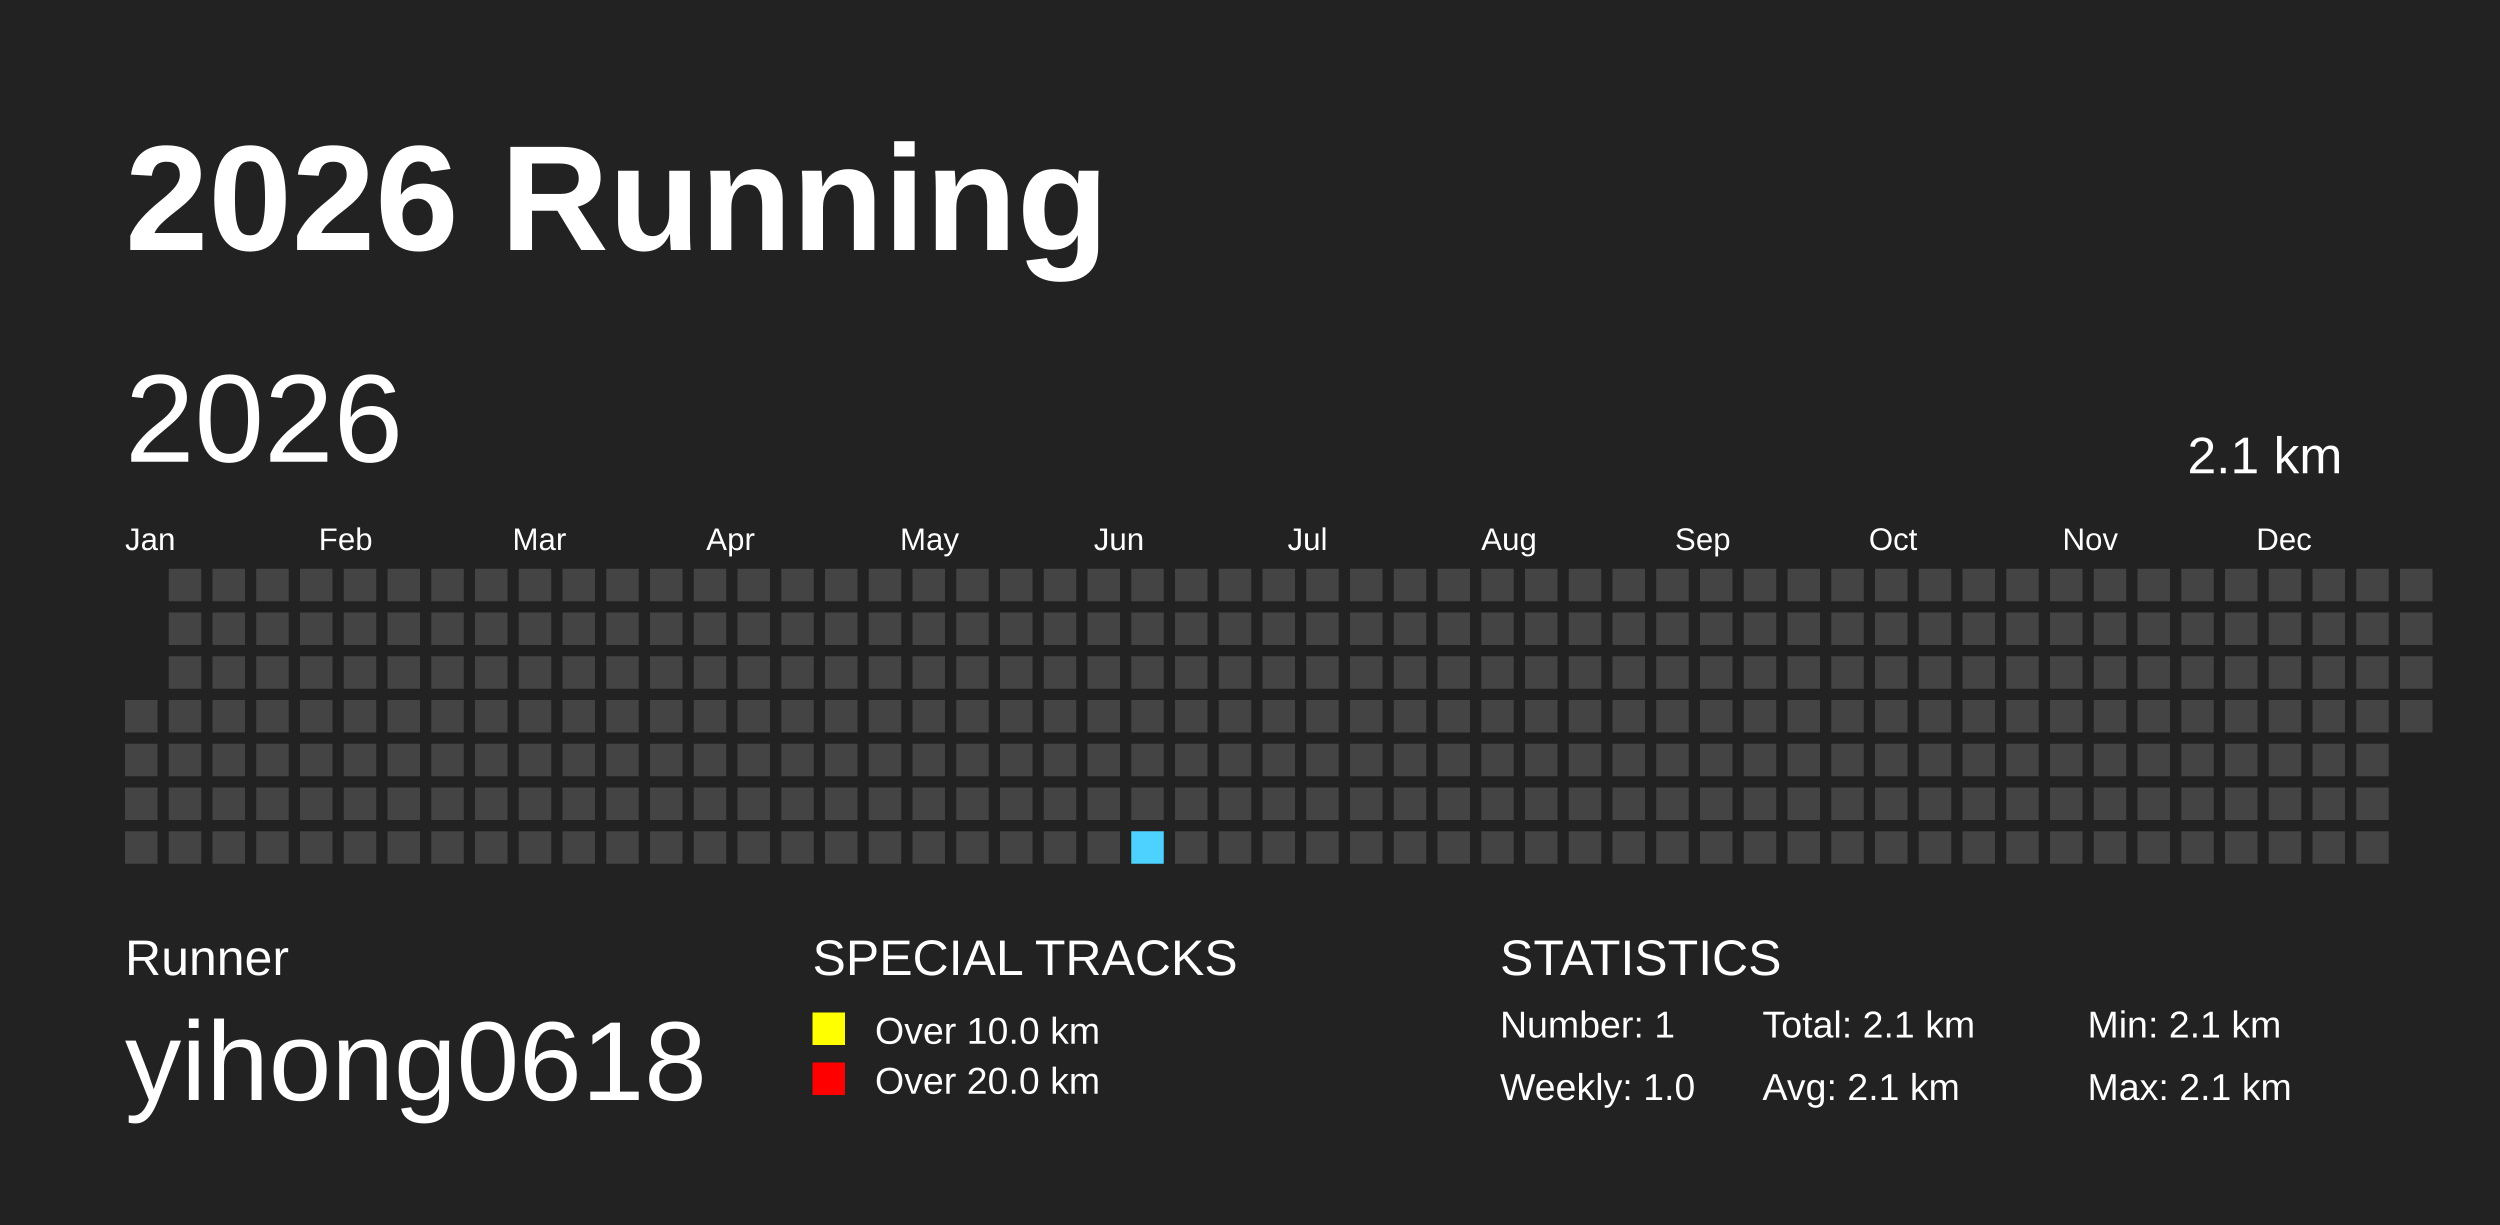
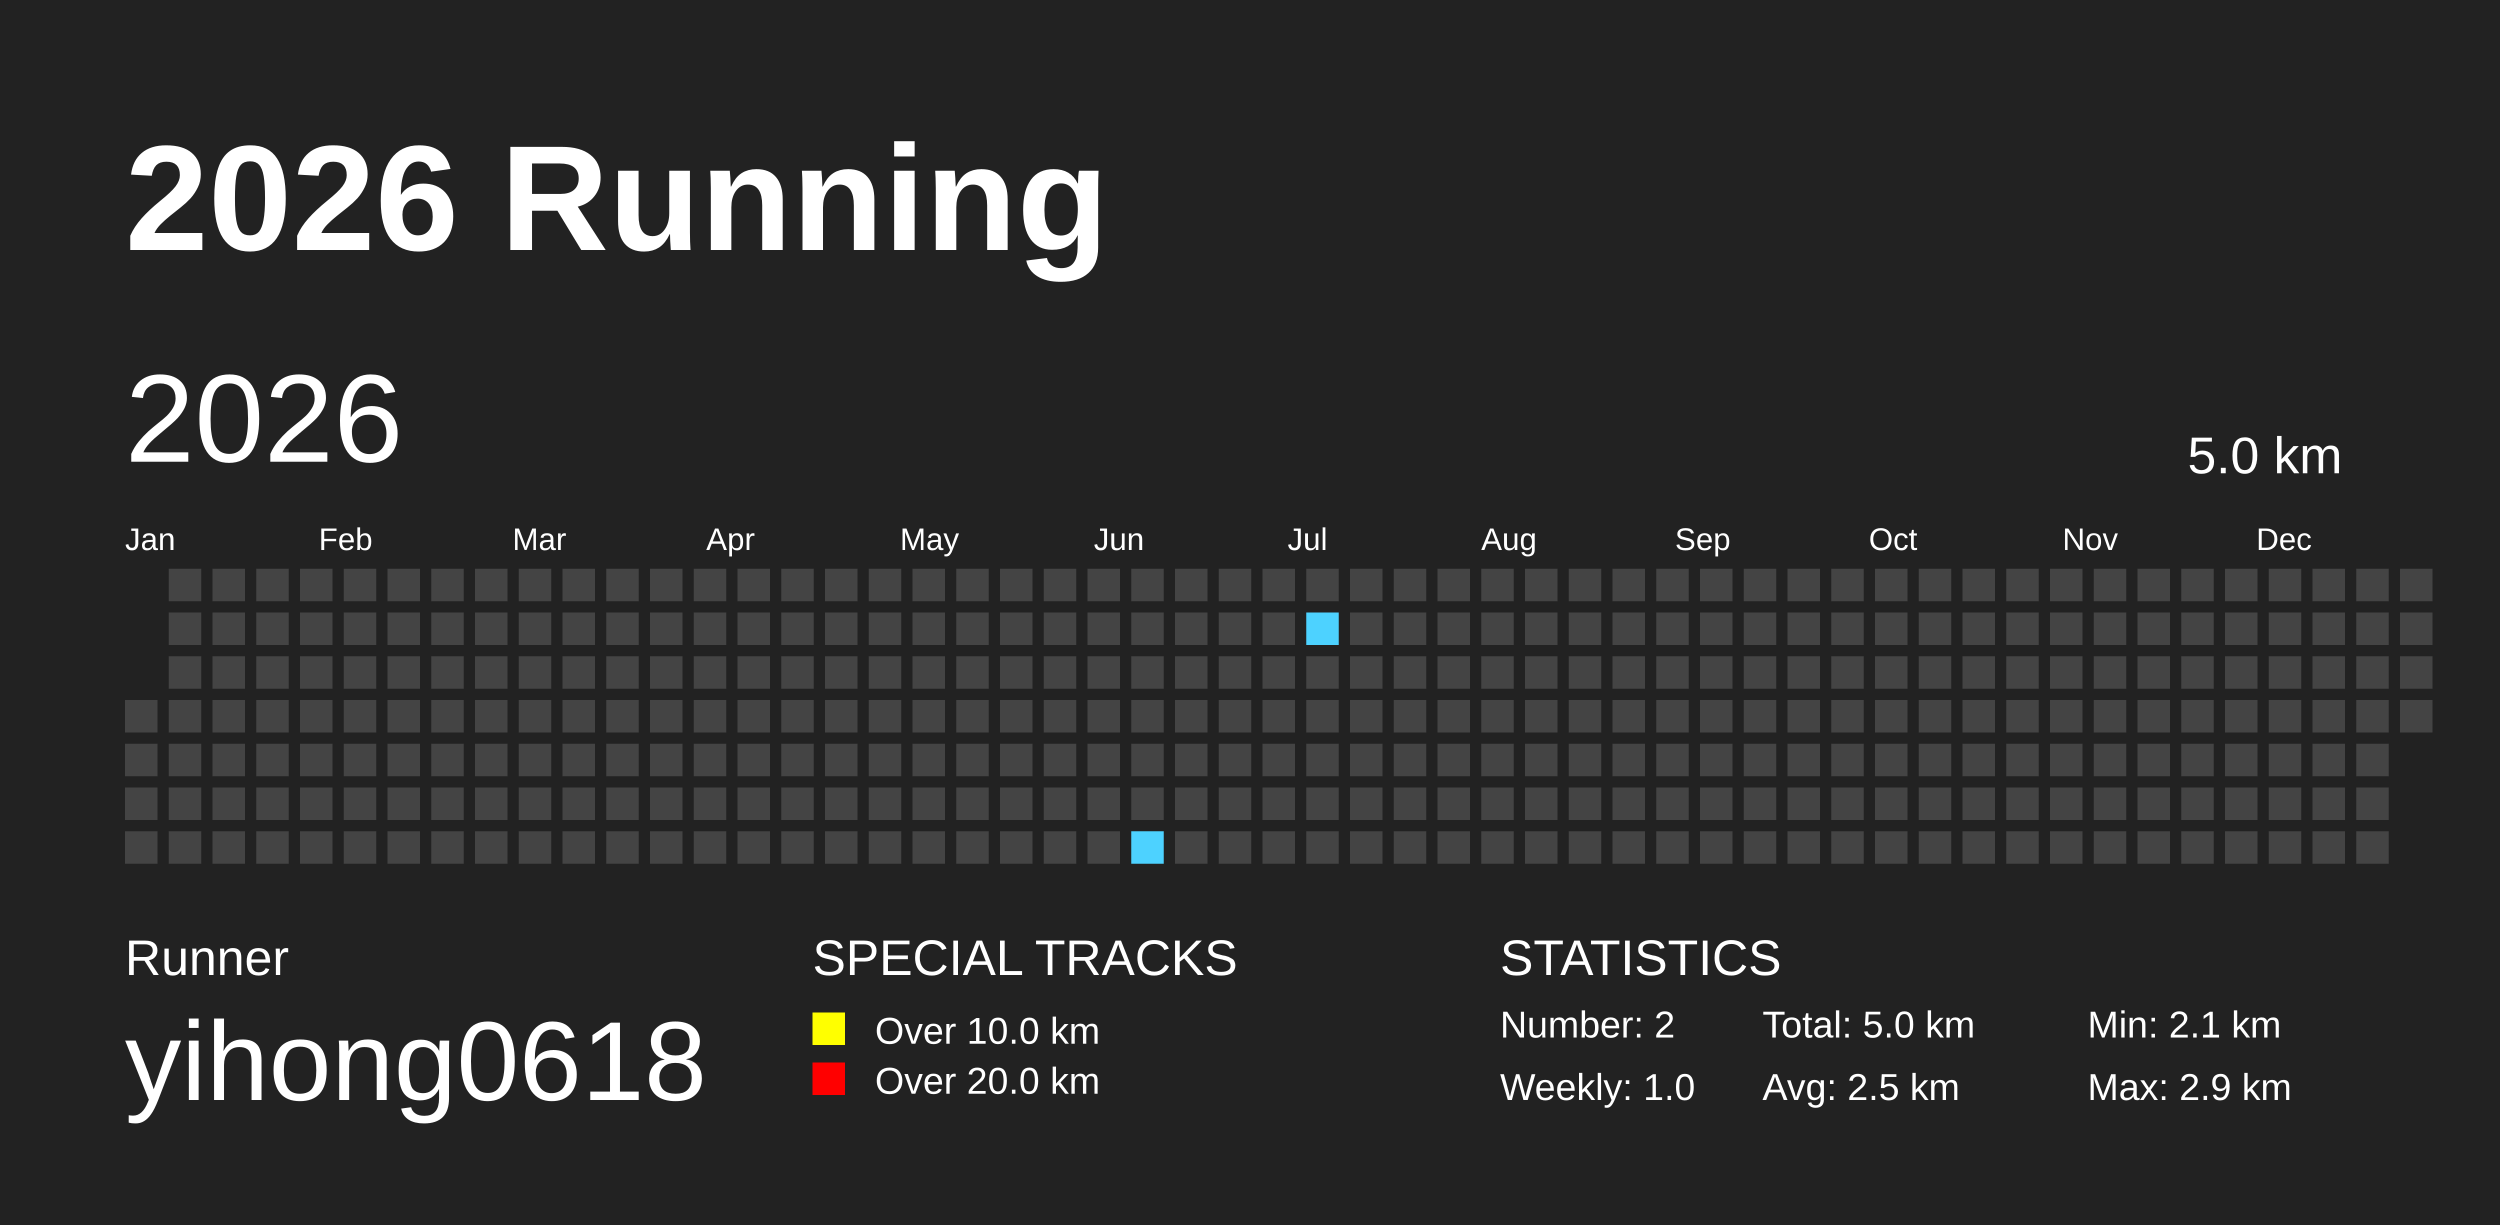
<svg xmlns="http://www.w3.org/2000/svg" baseProfile="full" height="98mm" version="1.1" viewBox="0,0,200,98" width="200mm">
  <defs>
    <pattern height="2" id="indoor-stripe" patternUnits="userSpaceOnUse" width="2">
      <line stroke="white" stroke-opacity="0.45" stroke-width="0.5" x1="0" x2="2" y1="2" y2="0" />
    </pattern>
  </defs>
  <rect fill="#222222" height="98" width="200" x="0" y="0" />
  <text fill="#FFFFFF" style="font-size:12px; font-family:Arial; font-weight:bold;" x="10" y="20">2026 Running</text>
  <text fill="#FFFFFF" style="font-size:4px; font-family:Arial" x="10" y="78">Runner</text>
  <text fill="#FFFFFF" style="font-size:9px; font-family:Arial" x="10" y="88">yihong0618</text>
  <text fill="#FFFFFF" style="font-size:4px; font-family:Arial" x="65" y="78">SPECIAL TRACKS</text>
  <rect fill="yellow" height="2.6" width="2.6" x="65" y="81" />
  <text fill="#FFFFFF" style="font-size:3px; font-family:Arial" x="70" y="83.5">Over 10.0 km</text>
  <rect fill="red" height="2.6" width="2.6" x="65" y="85" />
  <text fill="#FFFFFF" style="font-size:3px; font-family:Arial" x="70" y="87.5">Over 20.0 km</text>
  <text fill="#FFFFFF" style="font-size:4px; font-family:Arial" x="120" y="78">STATISTICS</text>
-   <text fill="#FFFFFF" style="font-size:3px; font-family:Arial" x="120" y="83">Number: 1</text>
+   <text fill="#FFFFFF" style="font-size:3px; font-family:Arial" x="120" y="83">Number: 2</text>
  <text fill="#FFFFFF" style="font-size:3px; font-family:Arial" x="120" y="88">Weekly: 1.0</text>
-   <text fill="#FFFFFF" style="font-size:3px; font-family:Arial" x="141" y="83">Total: 2.1 km</text>
-   <text fill="#FFFFFF" style="font-size:3px; font-family:Arial" x="141" y="88">Avg: 2.1 km</text>
+   <text fill="#FFFFFF" style="font-size:3px; font-family:Arial" x="141" y="83">Total: 5.0 km</text>
+   <text fill="#FFFFFF" style="font-size:3px; font-family:Arial" x="141" y="88">Avg: 2.5 km</text>
  <text fill="#FFFFFF" style="font-size:3px; font-family:Arial" x="167" y="83">Min: 2.1 km</text>
-   <text fill="#FFFFFF" style="font-size:3px; font-family:Arial" x="167" y="88">Max: 2.1 km</text>
+   <text fill="#FFFFFF" style="font-size:3px; font-family:Arial" x="167" y="88">Max: 2.9 km</text>
  <text dominant-baseline="hanging" fill="#FFFFFF" style="font-size:10.0px; font-family:Arial;" x="10" y="30">2026</text>
-   <text dominant-baseline="hanging" fill="#FFFFFF" style="font-size:4.125px; font-family:Arial;" x="175" y="35">2.1 km</text>
+   <text dominant-baseline="hanging" fill="#FFFFFF" style="font-size:4.125px; font-family:Arial;" x="175" y="35">5.0 km</text>
  <text fill="#FFFFFF" style="font-size:2.5px; font-family:Arial" x="10.0" y="44">Jan</text>
  <text fill="#FFFFFF" style="font-size:2.5px; font-family:Arial" x="25.5" y="44">Feb</text>
  <text fill="#FFFFFF" style="font-size:2.5px; font-family:Arial" x="41.0" y="44">Mar</text>
  <text fill="#FFFFFF" style="font-size:2.5px; font-family:Arial" x="56.5" y="44">Apr</text>
  <text fill="#FFFFFF" style="font-size:2.5px; font-family:Arial" x="72.0" y="44">May</text>
  <text fill="#FFFFFF" style="font-size:2.5px; font-family:Arial" x="87.5" y="44">Jun</text>
  <text fill="#FFFFFF" style="font-size:2.5px; font-family:Arial" x="103.0" y="44">Jul</text>
  <text fill="#FFFFFF" style="font-size:2.5px; font-family:Arial" x="118.5" y="44">Aug</text>
  <text fill="#FFFFFF" style="font-size:2.5px; font-family:Arial" x="134.0" y="44">Sep</text>
  <text fill="#FFFFFF" style="font-size:2.5px; font-family:Arial" x="149.5" y="44">Oct</text>
  <text fill="#FFFFFF" style="font-size:2.5px; font-family:Arial" x="165.0" y="44">Nov</text>
  <text fill="#FFFFFF" style="font-size:2.5px; font-family:Arial" x="180.5" y="44">Dec</text>
  <rect fill="#444444" height="2.6" width="2.6" x="10.0" y="56.0" />
  <rect fill="#444444" height="2.6" width="2.6" x="10.0" y="59.5" />
  <rect fill="#444444" height="2.6" width="2.6" x="10.0" y="63.0" />
  <rect fill="#444444" height="2.6" width="2.6" x="10.0" y="66.5" />
  <rect fill="#444444" height="2.6" width="2.6" x="13.5" y="45.5" />
  <rect fill="#444444" height="2.6" width="2.6" x="13.5" y="49.0" />
  <rect fill="#444444" height="2.6" width="2.6" x="13.5" y="52.5" />
  <rect fill="#444444" height="2.6" width="2.6" x="13.5" y="56.0" />
  <rect fill="#444444" height="2.6" width="2.6" x="13.5" y="59.5" />
  <rect fill="#444444" height="2.6" width="2.6" x="13.5" y="63.0" />
  <rect fill="#444444" height="2.6" width="2.6" x="13.5" y="66.5" />
  <rect fill="#444444" height="2.6" width="2.6" x="17.0" y="45.5" />
  <rect fill="#444444" height="2.6" width="2.6" x="17.0" y="49.0" />
  <rect fill="#444444" height="2.6" width="2.6" x="17.0" y="52.5" />
  <rect fill="#444444" height="2.6" width="2.6" x="17.0" y="56.0" />
  <rect fill="#444444" height="2.6" width="2.6" x="17.0" y="59.5" />
  <rect fill="#444444" height="2.6" width="2.6" x="17.0" y="63.0" />
  <rect fill="#444444" height="2.6" width="2.6" x="17.0" y="66.5" />
  <rect fill="#444444" height="2.6" width="2.6" x="20.5" y="45.5" />
  <rect fill="#444444" height="2.6" width="2.6" x="20.5" y="49.0" />
  <rect fill="#444444" height="2.6" width="2.6" x="20.5" y="52.5" />
  <rect fill="#444444" height="2.6" width="2.6" x="20.5" y="56.0" />
  <rect fill="#444444" height="2.6" width="2.6" x="20.5" y="59.5" />
  <rect fill="#444444" height="2.6" width="2.6" x="20.5" y="63.0" />
  <rect fill="#444444" height="2.6" width="2.6" x="20.5" y="66.5" />
  <rect fill="#444444" height="2.6" width="2.6" x="24.0" y="45.5" />
  <rect fill="#444444" height="2.6" width="2.6" x="24.0" y="49.0" />
  <rect fill="#444444" height="2.6" width="2.6" x="24.0" y="52.5" />
  <rect fill="#444444" height="2.6" width="2.6" x="24.0" y="56.0" />
  <rect fill="#444444" height="2.6" width="2.6" x="24.0" y="59.5" />
  <rect fill="#444444" height="2.6" width="2.6" x="24.0" y="63.0" />
  <rect fill="#444444" height="2.6" width="2.6" x="24.0" y="66.5" />
  <rect fill="#444444" height="2.6" width="2.6" x="27.5" y="45.5" />
  <rect fill="#444444" height="2.6" width="2.6" x="27.5" y="49.0" />
  <rect fill="#444444" height="2.6" width="2.6" x="27.5" y="52.5" />
  <rect fill="#444444" height="2.6" width="2.6" x="27.5" y="56.0" />
  <rect fill="#444444" height="2.6" width="2.6" x="27.5" y="59.5" />
  <rect fill="#444444" height="2.6" width="2.6" x="27.5" y="63.0" />
  <rect fill="#444444" height="2.6" width="2.6" x="27.5" y="66.5" />
  <rect fill="#444444" height="2.6" width="2.6" x="31.0" y="45.5" />
  <rect fill="#444444" height="2.6" width="2.6" x="31.0" y="49.0" />
  <rect fill="#444444" height="2.6" width="2.6" x="31.0" y="52.5" />
  <rect fill="#444444" height="2.6" width="2.6" x="31.0" y="56.0" />
  <rect fill="#444444" height="2.6" width="2.6" x="31.0" y="59.5" />
  <rect fill="#444444" height="2.6" width="2.6" x="31.0" y="63.0" />
  <rect fill="#444444" height="2.6" width="2.6" x="31.0" y="66.5" />
  <rect fill="#444444" height="2.6" width="2.6" x="34.5" y="45.5" />
  <rect fill="#444444" height="2.6" width="2.6" x="34.5" y="49.0" />
  <rect fill="#444444" height="2.6" width="2.6" x="34.5" y="52.5" />
  <rect fill="#444444" height="2.6" width="2.6" x="34.5" y="56.0" />
  <rect fill="#444444" height="2.6" width="2.6" x="34.5" y="59.5" />
  <rect fill="#444444" height="2.6" width="2.6" x="34.5" y="63.0" />
  <rect fill="#444444" height="2.6" width="2.6" x="34.5" y="66.5" />
  <rect fill="#444444" height="2.6" width="2.6" x="38.0" y="45.5" />
  <rect fill="#444444" height="2.6" width="2.6" x="38.0" y="49.0" />
  <rect fill="#444444" height="2.6" width="2.6" x="38.0" y="52.5" />
  <rect fill="#444444" height="2.6" width="2.6" x="38.0" y="56.0" />
  <rect fill="#444444" height="2.6" width="2.6" x="38.0" y="59.5" />
  <rect fill="#444444" height="2.6" width="2.6" x="38.0" y="63.0" />
  <rect fill="#444444" height="2.6" width="2.6" x="38.0" y="66.5" />
  <rect fill="#444444" height="2.6" width="2.6" x="41.5" y="45.5" />
  <rect fill="#444444" height="2.6" width="2.6" x="41.5" y="49.0" />
  <rect fill="#444444" height="2.6" width="2.6" x="41.5" y="52.5" />
  <rect fill="#444444" height="2.6" width="2.6" x="41.5" y="56.0" />
  <rect fill="#444444" height="2.6" width="2.6" x="41.5" y="59.5" />
  <rect fill="#444444" height="2.6" width="2.6" x="41.5" y="63.0" />
  <rect fill="#444444" height="2.6" width="2.6" x="41.5" y="66.5" />
  <rect fill="#444444" height="2.6" width="2.6" x="45.0" y="45.5" />
  <rect fill="#444444" height="2.6" width="2.6" x="45.0" y="49.0" />
  <rect fill="#444444" height="2.6" width="2.6" x="45.0" y="52.5" />
  <rect fill="#444444" height="2.6" width="2.6" x="45.0" y="56.0" />
  <rect fill="#444444" height="2.6" width="2.6" x="45.0" y="59.5" />
  <rect fill="#444444" height="2.6" width="2.6" x="45.0" y="63.0" />
  <rect fill="#444444" height="2.6" width="2.6" x="45.0" y="66.5" />
  <rect fill="#444444" height="2.6" width="2.6" x="48.5" y="45.5" />
  <rect fill="#444444" height="2.6" width="2.6" x="48.5" y="49.0" />
  <rect fill="#444444" height="2.6" width="2.6" x="48.5" y="52.5" />
  <rect fill="#444444" height="2.6" width="2.6" x="48.5" y="56.0" />
  <rect fill="#444444" height="2.6" width="2.6" x="48.5" y="59.5" />
  <rect fill="#444444" height="2.6" width="2.6" x="48.5" y="63.0" />
  <rect fill="#444444" height="2.6" width="2.6" x="48.5" y="66.5" />
  <rect fill="#444444" height="2.6" width="2.6" x="52.0" y="45.5" />
  <rect fill="#444444" height="2.6" width="2.6" x="52.0" y="49.0" />
  <rect fill="#444444" height="2.6" width="2.6" x="52.0" y="52.5" />
  <rect fill="#444444" height="2.6" width="2.6" x="52.0" y="56.0" />
  <rect fill="#444444" height="2.6" width="2.6" x="52.0" y="59.5" />
  <rect fill="#444444" height="2.6" width="2.6" x="52.0" y="63.0" />
  <rect fill="#444444" height="2.6" width="2.6" x="52.0" y="66.5" />
  <rect fill="#444444" height="2.6" width="2.6" x="55.5" y="45.5" />
  <rect fill="#444444" height="2.6" width="2.6" x="55.5" y="49.0" />
  <rect fill="#444444" height="2.6" width="2.6" x="55.5" y="52.5" />
  <rect fill="#444444" height="2.6" width="2.6" x="55.5" y="56.0" />
  <rect fill="#444444" height="2.6" width="2.6" x="55.5" y="59.5" />
  <rect fill="#444444" height="2.6" width="2.6" x="55.5" y="63.0" />
  <rect fill="#444444" height="2.6" width="2.6" x="55.5" y="66.5" />
  <rect fill="#444444" height="2.6" width="2.6" x="59.0" y="45.5" />
  <rect fill="#444444" height="2.6" width="2.6" x="59.0" y="49.0" />
  <rect fill="#444444" height="2.6" width="2.6" x="59.0" y="52.5" />
  <rect fill="#444444" height="2.6" width="2.6" x="59.0" y="56.0" />
  <rect fill="#444444" height="2.6" width="2.6" x="59.0" y="59.5" />
  <rect fill="#444444" height="2.6" width="2.6" x="59.0" y="63.0" />
  <rect fill="#444444" height="2.6" width="2.6" x="59.0" y="66.5" />
  <rect fill="#444444" height="2.6" width="2.6" x="62.5" y="45.5" />
  <rect fill="#444444" height="2.6" width="2.6" x="62.5" y="49.0" />
  <rect fill="#444444" height="2.6" width="2.6" x="62.5" y="52.5" />
  <rect fill="#444444" height="2.6" width="2.6" x="62.5" y="56.0" />
  <rect fill="#444444" height="2.6" width="2.6" x="62.5" y="59.5" />
  <rect fill="#444444" height="2.6" width="2.6" x="62.5" y="63.0" />
  <rect fill="#444444" height="2.6" width="2.6" x="62.5" y="66.5" />
  <rect fill="#444444" height="2.6" width="2.6" x="66.0" y="45.5" />
  <rect fill="#444444" height="2.6" width="2.6" x="66.0" y="49.0" />
  <rect fill="#444444" height="2.6" width="2.6" x="66.0" y="52.5" />
  <rect fill="#444444" height="2.6" width="2.6" x="66.0" y="56.0" />
  <rect fill="#444444" height="2.6" width="2.6" x="66.0" y="59.5" />
  <rect fill="#444444" height="2.6" width="2.6" x="66.0" y="63.0" />
  <rect fill="#444444" height="2.6" width="2.6" x="66.0" y="66.5" />
  <rect fill="#444444" height="2.6" width="2.6" x="69.5" y="45.5" />
  <rect fill="#444444" height="2.6" width="2.6" x="69.5" y="49.0" />
  <rect fill="#444444" height="2.6" width="2.6" x="69.5" y="52.5" />
  <rect fill="#444444" height="2.6" width="2.6" x="69.5" y="56.0" />
  <rect fill="#444444" height="2.6" width="2.6" x="69.5" y="59.5" />
  <rect fill="#444444" height="2.6" width="2.6" x="69.5" y="63.0" />
  <rect fill="#444444" height="2.6" width="2.6" x="69.5" y="66.5" />
  <rect fill="#444444" height="2.6" width="2.6" x="73.0" y="45.5" />
  <rect fill="#444444" height="2.6" width="2.6" x="73.0" y="49.0" />
  <rect fill="#444444" height="2.6" width="2.6" x="73.0" y="52.5" />
  <rect fill="#444444" height="2.6" width="2.6" x="73.0" y="56.0" />
  <rect fill="#444444" height="2.6" width="2.6" x="73.0" y="59.5" />
  <rect fill="#444444" height="2.6" width="2.6" x="73.0" y="63.0" />
  <rect fill="#444444" height="2.6" width="2.6" x="73.0" y="66.5" />
  <rect fill="#444444" height="2.6" width="2.6" x="76.5" y="45.5" />
  <rect fill="#444444" height="2.6" width="2.6" x="76.5" y="49.0" />
  <rect fill="#444444" height="2.6" width="2.6" x="76.5" y="52.5" />
  <rect fill="#444444" height="2.6" width="2.6" x="76.5" y="56.0" />
  <rect fill="#444444" height="2.6" width="2.6" x="76.5" y="59.5" />
  <rect fill="#444444" height="2.6" width="2.6" x="76.5" y="63.0" />
  <rect fill="#444444" height="2.6" width="2.6" x="76.5" y="66.5" />
  <rect fill="#444444" height="2.6" width="2.6" x="80.0" y="45.5" />
  <rect fill="#444444" height="2.6" width="2.6" x="80.0" y="49.0" />
  <rect fill="#444444" height="2.6" width="2.6" x="80.0" y="52.5" />
  <rect fill="#444444" height="2.6" width="2.6" x="80.0" y="56.0" />
  <rect fill="#444444" height="2.6" width="2.6" x="80.0" y="59.5" />
  <rect fill="#444444" height="2.6" width="2.6" x="80.0" y="63.0" />
  <rect fill="#444444" height="2.6" width="2.6" x="80.0" y="66.5" />
  <rect fill="#444444" height="2.6" width="2.6" x="83.5" y="45.5" />
  <rect fill="#444444" height="2.6" width="2.6" x="83.5" y="49.0" />
  <rect fill="#444444" height="2.6" width="2.6" x="83.5" y="52.5" />
  <rect fill="#444444" height="2.6" width="2.6" x="83.5" y="56.0" />
  <rect fill="#444444" height="2.6" width="2.6" x="83.5" y="59.5" />
  <rect fill="#444444" height="2.6" width="2.6" x="83.5" y="63.0" />
  <rect fill="#444444" height="2.6" width="2.6" x="83.5" y="66.5" />
  <rect fill="#444444" height="2.6" width="2.6" x="87.0" y="45.5" />
  <rect fill="#444444" height="2.6" width="2.6" x="87.0" y="49.0" />
  <rect fill="#444444" height="2.6" width="2.6" x="87.0" y="52.5" />
  <rect fill="#444444" height="2.6" width="2.6" x="87.0" y="56.0" />
  <rect fill="#444444" height="2.6" width="2.6" x="87.0" y="59.5" />
  <rect fill="#444444" height="2.6" width="2.6" x="87.0" y="63.0" />
  <rect fill="#444444" height="2.6" width="2.6" x="87.0" y="66.5" />
  <rect fill="#444444" height="2.6" width="2.6" x="90.5" y="45.5" />
  <rect fill="#444444" height="2.6" width="2.6" x="90.5" y="49.0" />
  <rect fill="#444444" height="2.6" width="2.6" x="90.5" y="52.5" />
  <rect fill="#444444" height="2.6" width="2.6" x="90.5" y="56.0" />
  <rect fill="#444444" height="2.6" width="2.6" x="90.5" y="59.5" />
  <rect fill="#444444" height="2.6" width="2.6" x="90.5" y="63.0" />
  <rect fill="#4DD2FF" height="2.6" width="2.6" x="90.5" y="66.5" />
  <rect fill="#444444" height="2.6" width="2.6" x="94.0" y="45.5" />
  <rect fill="#444444" height="2.6" width="2.6" x="94.0" y="49.0" />
  <rect fill="#444444" height="2.6" width="2.6" x="94.0" y="52.5" />
  <rect fill="#444444" height="2.6" width="2.6" x="94.0" y="56.0" />
  <rect fill="#444444" height="2.6" width="2.6" x="94.0" y="59.5" />
  <rect fill="#444444" height="2.6" width="2.6" x="94.0" y="63.0" />
  <rect fill="#444444" height="2.6" width="2.6" x="94.0" y="66.5" />
  <rect fill="#444444" height="2.6" width="2.6" x="97.5" y="45.5" />
  <rect fill="#444444" height="2.6" width="2.6" x="97.5" y="49.0" />
  <rect fill="#444444" height="2.6" width="2.6" x="97.5" y="52.5" />
  <rect fill="#444444" height="2.6" width="2.6" x="97.5" y="56.0" />
  <rect fill="#444444" height="2.6" width="2.6" x="97.5" y="59.5" />
  <rect fill="#444444" height="2.6" width="2.6" x="97.5" y="63.0" />
  <rect fill="#444444" height="2.6" width="2.6" x="97.5" y="66.5" />
  <rect fill="#444444" height="2.6" width="2.6" x="101.0" y="45.5" />
  <rect fill="#444444" height="2.6" width="2.6" x="101.0" y="49.0" />
  <rect fill="#444444" height="2.6" width="2.6" x="101.0" y="52.5" />
  <rect fill="#444444" height="2.6" width="2.6" x="101.0" y="56.0" />
  <rect fill="#444444" height="2.6" width="2.6" x="101.0" y="59.5" />
  <rect fill="#444444" height="2.6" width="2.6" x="101.0" y="63.0" />
  <rect fill="#444444" height="2.6" width="2.6" x="101.0" y="66.5" />
  <rect fill="#444444" height="2.6" width="2.6" x="104.5" y="45.5" />
-   <rect fill="#444444" height="2.6" width="2.6" x="104.5" y="49.0" />
+   <rect fill="#4DD2FF" height="2.6" width="2.6" x="104.5" y="49.0" />
  <rect fill="#444444" height="2.6" width="2.6" x="104.5" y="52.5" />
  <rect fill="#444444" height="2.6" width="2.6" x="104.5" y="56.0" />
  <rect fill="#444444" height="2.6" width="2.6" x="104.5" y="59.5" />
  <rect fill="#444444" height="2.6" width="2.6" x="104.5" y="63.0" />
  <rect fill="#444444" height="2.6" width="2.6" x="104.5" y="66.5" />
  <rect fill="#444444" height="2.6" width="2.6" x="108.0" y="45.5" />
  <rect fill="#444444" height="2.6" width="2.6" x="108.0" y="49.0" />
  <rect fill="#444444" height="2.6" width="2.6" x="108.0" y="52.5" />
  <rect fill="#444444" height="2.6" width="2.6" x="108.0" y="56.0" />
  <rect fill="#444444" height="2.6" width="2.6" x="108.0" y="59.5" />
  <rect fill="#444444" height="2.6" width="2.6" x="108.0" y="63.0" />
  <rect fill="#444444" height="2.6" width="2.6" x="108.0" y="66.5" />
  <rect fill="#444444" height="2.6" width="2.6" x="111.5" y="45.5" />
  <rect fill="#444444" height="2.6" width="2.6" x="111.5" y="49.0" />
  <rect fill="#444444" height="2.6" width="2.6" x="111.5" y="52.5" />
  <rect fill="#444444" height="2.6" width="2.6" x="111.5" y="56.0" />
  <rect fill="#444444" height="2.6" width="2.6" x="111.5" y="59.5" />
  <rect fill="#444444" height="2.6" width="2.6" x="111.5" y="63.0" />
  <rect fill="#444444" height="2.6" width="2.6" x="111.5" y="66.5" />
  <rect fill="#444444" height="2.6" width="2.6" x="115.0" y="45.5" />
  <rect fill="#444444" height="2.6" width="2.6" x="115.0" y="49.0" />
  <rect fill="#444444" height="2.6" width="2.6" x="115.0" y="52.5" />
  <rect fill="#444444" height="2.6" width="2.6" x="115.0" y="56.0" />
  <rect fill="#444444" height="2.6" width="2.6" x="115.0" y="59.5" />
  <rect fill="#444444" height="2.6" width="2.6" x="115.0" y="63.0" />
  <rect fill="#444444" height="2.6" width="2.6" x="115.0" y="66.5" />
  <rect fill="#444444" height="2.6" width="2.6" x="118.5" y="45.5" />
  <rect fill="#444444" height="2.6" width="2.6" x="118.5" y="49.0" />
  <rect fill="#444444" height="2.6" width="2.6" x="118.5" y="52.5" />
  <rect fill="#444444" height="2.6" width="2.6" x="118.5" y="56.0" />
  <rect fill="#444444" height="2.6" width="2.6" x="118.5" y="59.5" />
  <rect fill="#444444" height="2.6" width="2.6" x="118.5" y="63.0" />
  <rect fill="#444444" height="2.6" width="2.6" x="118.5" y="66.5" />
  <rect fill="#444444" height="2.6" width="2.6" x="122.0" y="45.5" />
  <rect fill="#444444" height="2.6" width="2.6" x="122.0" y="49.0" />
  <rect fill="#444444" height="2.6" width="2.6" x="122.0" y="52.5" />
  <rect fill="#444444" height="2.6" width="2.6" x="122.0" y="56.0" />
  <rect fill="#444444" height="2.6" width="2.6" x="122.0" y="59.5" />
  <rect fill="#444444" height="2.6" width="2.6" x="122.0" y="63.0" />
  <rect fill="#444444" height="2.6" width="2.6" x="122.0" y="66.5" />
  <rect fill="#444444" height="2.6" width="2.6" x="125.5" y="45.5" />
  <rect fill="#444444" height="2.6" width="2.6" x="125.5" y="49.0" />
  <rect fill="#444444" height="2.6" width="2.6" x="125.5" y="52.5" />
  <rect fill="#444444" height="2.6" width="2.6" x="125.5" y="56.0" />
  <rect fill="#444444" height="2.6" width="2.6" x="125.5" y="59.5" />
  <rect fill="#444444" height="2.6" width="2.6" x="125.5" y="63.0" />
  <rect fill="#444444" height="2.6" width="2.6" x="125.5" y="66.5" />
  <rect fill="#444444" height="2.6" width="2.6" x="129.0" y="45.5" />
  <rect fill="#444444" height="2.6" width="2.6" x="129.0" y="49.0" />
  <rect fill="#444444" height="2.6" width="2.6" x="129.0" y="52.5" />
  <rect fill="#444444" height="2.6" width="2.6" x="129.0" y="56.0" />
  <rect fill="#444444" height="2.6" width="2.6" x="129.0" y="59.5" />
  <rect fill="#444444" height="2.6" width="2.6" x="129.0" y="63.0" />
  <rect fill="#444444" height="2.6" width="2.6" x="129.0" y="66.5" />
  <rect fill="#444444" height="2.6" width="2.6" x="132.5" y="45.5" />
  <rect fill="#444444" height="2.6" width="2.6" x="132.5" y="49.0" />
  <rect fill="#444444" height="2.6" width="2.6" x="132.5" y="52.5" />
  <rect fill="#444444" height="2.6" width="2.6" x="132.5" y="56.0" />
  <rect fill="#444444" height="2.6" width="2.6" x="132.5" y="59.5" />
  <rect fill="#444444" height="2.6" width="2.6" x="132.5" y="63.0" />
  <rect fill="#444444" height="2.6" width="2.6" x="132.5" y="66.5" />
  <rect fill="#444444" height="2.6" width="2.6" x="136.0" y="45.5" />
  <rect fill="#444444" height="2.6" width="2.6" x="136.0" y="49.0" />
  <rect fill="#444444" height="2.6" width="2.6" x="136.0" y="52.5" />
  <rect fill="#444444" height="2.6" width="2.6" x="136.0" y="56.0" />
  <rect fill="#444444" height="2.6" width="2.6" x="136.0" y="59.5" />
  <rect fill="#444444" height="2.6" width="2.6" x="136.0" y="63.0" />
  <rect fill="#444444" height="2.6" width="2.6" x="136.0" y="66.5" />
  <rect fill="#444444" height="2.6" width="2.6" x="139.5" y="45.5" />
  <rect fill="#444444" height="2.6" width="2.6" x="139.5" y="49.0" />
  <rect fill="#444444" height="2.6" width="2.6" x="139.5" y="52.5" />
  <rect fill="#444444" height="2.6" width="2.6" x="139.5" y="56.0" />
  <rect fill="#444444" height="2.6" width="2.6" x="139.5" y="59.5" />
  <rect fill="#444444" height="2.6" width="2.6" x="139.5" y="63.0" />
  <rect fill="#444444" height="2.6" width="2.6" x="139.5" y="66.5" />
  <rect fill="#444444" height="2.6" width="2.6" x="143.0" y="45.5" />
  <rect fill="#444444" height="2.6" width="2.6" x="143.0" y="49.0" />
  <rect fill="#444444" height="2.6" width="2.6" x="143.0" y="52.5" />
  <rect fill="#444444" height="2.6" width="2.6" x="143.0" y="56.0" />
  <rect fill="#444444" height="2.6" width="2.6" x="143.0" y="59.5" />
  <rect fill="#444444" height="2.6" width="2.6" x="143.0" y="63.0" />
  <rect fill="#444444" height="2.6" width="2.6" x="143.0" y="66.5" />
  <rect fill="#444444" height="2.6" width="2.6" x="146.5" y="45.5" />
  <rect fill="#444444" height="2.6" width="2.6" x="146.5" y="49.0" />
  <rect fill="#444444" height="2.6" width="2.6" x="146.5" y="52.5" />
  <rect fill="#444444" height="2.6" width="2.6" x="146.5" y="56.0" />
  <rect fill="#444444" height="2.6" width="2.6" x="146.5" y="59.5" />
  <rect fill="#444444" height="2.6" width="2.6" x="146.5" y="63.0" />
  <rect fill="#444444" height="2.6" width="2.6" x="146.5" y="66.5" />
  <rect fill="#444444" height="2.6" width="2.6" x="150.0" y="45.5" />
  <rect fill="#444444" height="2.6" width="2.6" x="150.0" y="49.0" />
  <rect fill="#444444" height="2.6" width="2.6" x="150.0" y="52.5" />
  <rect fill="#444444" height="2.6" width="2.6" x="150.0" y="56.0" />
  <rect fill="#444444" height="2.6" width="2.6" x="150.0" y="59.5" />
  <rect fill="#444444" height="2.6" width="2.6" x="150.0" y="63.0" />
  <rect fill="#444444" height="2.6" width="2.6" x="150.0" y="66.5" />
  <rect fill="#444444" height="2.6" width="2.6" x="153.5" y="45.5" />
  <rect fill="#444444" height="2.6" width="2.6" x="153.5" y="49.0" />
  <rect fill="#444444" height="2.6" width="2.6" x="153.5" y="52.5" />
  <rect fill="#444444" height="2.6" width="2.6" x="153.5" y="56.0" />
  <rect fill="#444444" height="2.6" width="2.6" x="153.5" y="59.5" />
  <rect fill="#444444" height="2.6" width="2.6" x="153.5" y="63.0" />
  <rect fill="#444444" height="2.6" width="2.6" x="153.5" y="66.5" />
  <rect fill="#444444" height="2.6" width="2.6" x="157.0" y="45.5" />
  <rect fill="#444444" height="2.6" width="2.6" x="157.0" y="49.0" />
  <rect fill="#444444" height="2.6" width="2.6" x="157.0" y="52.5" />
  <rect fill="#444444" height="2.6" width="2.6" x="157.0" y="56.0" />
  <rect fill="#444444" height="2.6" width="2.6" x="157.0" y="59.5" />
  <rect fill="#444444" height="2.6" width="2.6" x="157.0" y="63.0" />
  <rect fill="#444444" height="2.6" width="2.6" x="157.0" y="66.5" />
  <rect fill="#444444" height="2.6" width="2.6" x="160.5" y="45.5" />
  <rect fill="#444444" height="2.6" width="2.6" x="160.5" y="49.0" />
  <rect fill="#444444" height="2.6" width="2.6" x="160.5" y="52.5" />
  <rect fill="#444444" height="2.6" width="2.6" x="160.5" y="56.0" />
  <rect fill="#444444" height="2.6" width="2.6" x="160.5" y="59.5" />
  <rect fill="#444444" height="2.6" width="2.6" x="160.5" y="63.0" />
  <rect fill="#444444" height="2.6" width="2.6" x="160.5" y="66.5" />
  <rect fill="#444444" height="2.6" width="2.6" x="164.0" y="45.5" />
  <rect fill="#444444" height="2.6" width="2.6" x="164.0" y="49.0" />
  <rect fill="#444444" height="2.6" width="2.6" x="164.0" y="52.5" />
  <rect fill="#444444" height="2.6" width="2.6" x="164.0" y="56.0" />
  <rect fill="#444444" height="2.6" width="2.6" x="164.0" y="59.5" />
  <rect fill="#444444" height="2.6" width="2.6" x="164.0" y="63.0" />
  <rect fill="#444444" height="2.6" width="2.6" x="164.0" y="66.5" />
  <rect fill="#444444" height="2.6" width="2.6" x="167.5" y="45.5" />
  <rect fill="#444444" height="2.6" width="2.6" x="167.5" y="49.0" />
  <rect fill="#444444" height="2.6" width="2.6" x="167.5" y="52.5" />
  <rect fill="#444444" height="2.6" width="2.6" x="167.5" y="56.0" />
  <rect fill="#444444" height="2.6" width="2.6" x="167.5" y="59.5" />
  <rect fill="#444444" height="2.6" width="2.6" x="167.5" y="63.0" />
  <rect fill="#444444" height="2.6" width="2.6" x="167.5" y="66.5" />
  <rect fill="#444444" height="2.6" width="2.6" x="171.0" y="45.5" />
  <rect fill="#444444" height="2.6" width="2.6" x="171.0" y="49.0" />
  <rect fill="#444444" height="2.6" width="2.6" x="171.0" y="52.5" />
  <rect fill="#444444" height="2.6" width="2.6" x="171.0" y="56.0" />
  <rect fill="#444444" height="2.6" width="2.6" x="171.0" y="59.5" />
  <rect fill="#444444" height="2.6" width="2.6" x="171.0" y="63.0" />
  <rect fill="#444444" height="2.6" width="2.6" x="171.0" y="66.5" />
  <rect fill="#444444" height="2.6" width="2.6" x="174.5" y="45.5" />
  <rect fill="#444444" height="2.6" width="2.6" x="174.5" y="49.0" />
  <rect fill="#444444" height="2.6" width="2.6" x="174.5" y="52.5" />
  <rect fill="#444444" height="2.6" width="2.6" x="174.5" y="56.0" />
  <rect fill="#444444" height="2.6" width="2.6" x="174.5" y="59.5" />
  <rect fill="#444444" height="2.6" width="2.6" x="174.5" y="63.0" />
  <rect fill="#444444" height="2.6" width="2.6" x="174.5" y="66.5" />
  <rect fill="#444444" height="2.6" width="2.6" x="178.0" y="45.5" />
  <rect fill="#444444" height="2.6" width="2.6" x="178.0" y="49.0" />
  <rect fill="#444444" height="2.6" width="2.6" x="178.0" y="52.5" />
  <rect fill="#444444" height="2.6" width="2.6" x="178.0" y="56.0" />
  <rect fill="#444444" height="2.6" width="2.6" x="178.0" y="59.5" />
  <rect fill="#444444" height="2.6" width="2.6" x="178.0" y="63.0" />
  <rect fill="#444444" height="2.6" width="2.6" x="178.0" y="66.5" />
  <rect fill="#444444" height="2.6" width="2.6" x="181.5" y="45.5" />
  <rect fill="#444444" height="2.6" width="2.6" x="181.5" y="49.0" />
  <rect fill="#444444" height="2.6" width="2.6" x="181.5" y="52.5" />
  <rect fill="#444444" height="2.6" width="2.6" x="181.5" y="56.0" />
  <rect fill="#444444" height="2.6" width="2.6" x="181.5" y="59.5" />
  <rect fill="#444444" height="2.6" width="2.6" x="181.5" y="63.0" />
  <rect fill="#444444" height="2.6" width="2.6" x="181.5" y="66.5" />
  <rect fill="#444444" height="2.6" width="2.6" x="185.0" y="45.5" />
  <rect fill="#444444" height="2.6" width="2.6" x="185.0" y="49.0" />
  <rect fill="#444444" height="2.6" width="2.6" x="185.0" y="52.5" />
  <rect fill="#444444" height="2.6" width="2.6" x="185.0" y="56.0" />
  <rect fill="#444444" height="2.6" width="2.6" x="185.0" y="59.5" />
  <rect fill="#444444" height="2.6" width="2.6" x="185.0" y="63.0" />
  <rect fill="#444444" height="2.6" width="2.6" x="185.0" y="66.5" />
  <rect fill="#444444" height="2.6" width="2.6" x="188.5" y="45.5" />
  <rect fill="#444444" height="2.6" width="2.6" x="188.5" y="49.0" />
  <rect fill="#444444" height="2.6" width="2.6" x="188.5" y="52.5" />
  <rect fill="#444444" height="2.6" width="2.6" x="188.5" y="56.0" />
  <rect fill="#444444" height="2.6" width="2.6" x="188.5" y="59.5" />
  <rect fill="#444444" height="2.6" width="2.6" x="188.5" y="63.0" />
  <rect fill="#444444" height="2.6" width="2.6" x="188.5" y="66.5" />
  <rect fill="#444444" height="2.6" width="2.6" x="192.0" y="45.5" />
  <rect fill="#444444" height="2.6" width="2.6" x="192.0" y="49.0" />
  <rect fill="#444444" height="2.6" width="2.6" x="192.0" y="52.5" />
  <rect fill="#444444" height="2.6" width="2.6" x="192.0" y="56.0" />
</svg>
